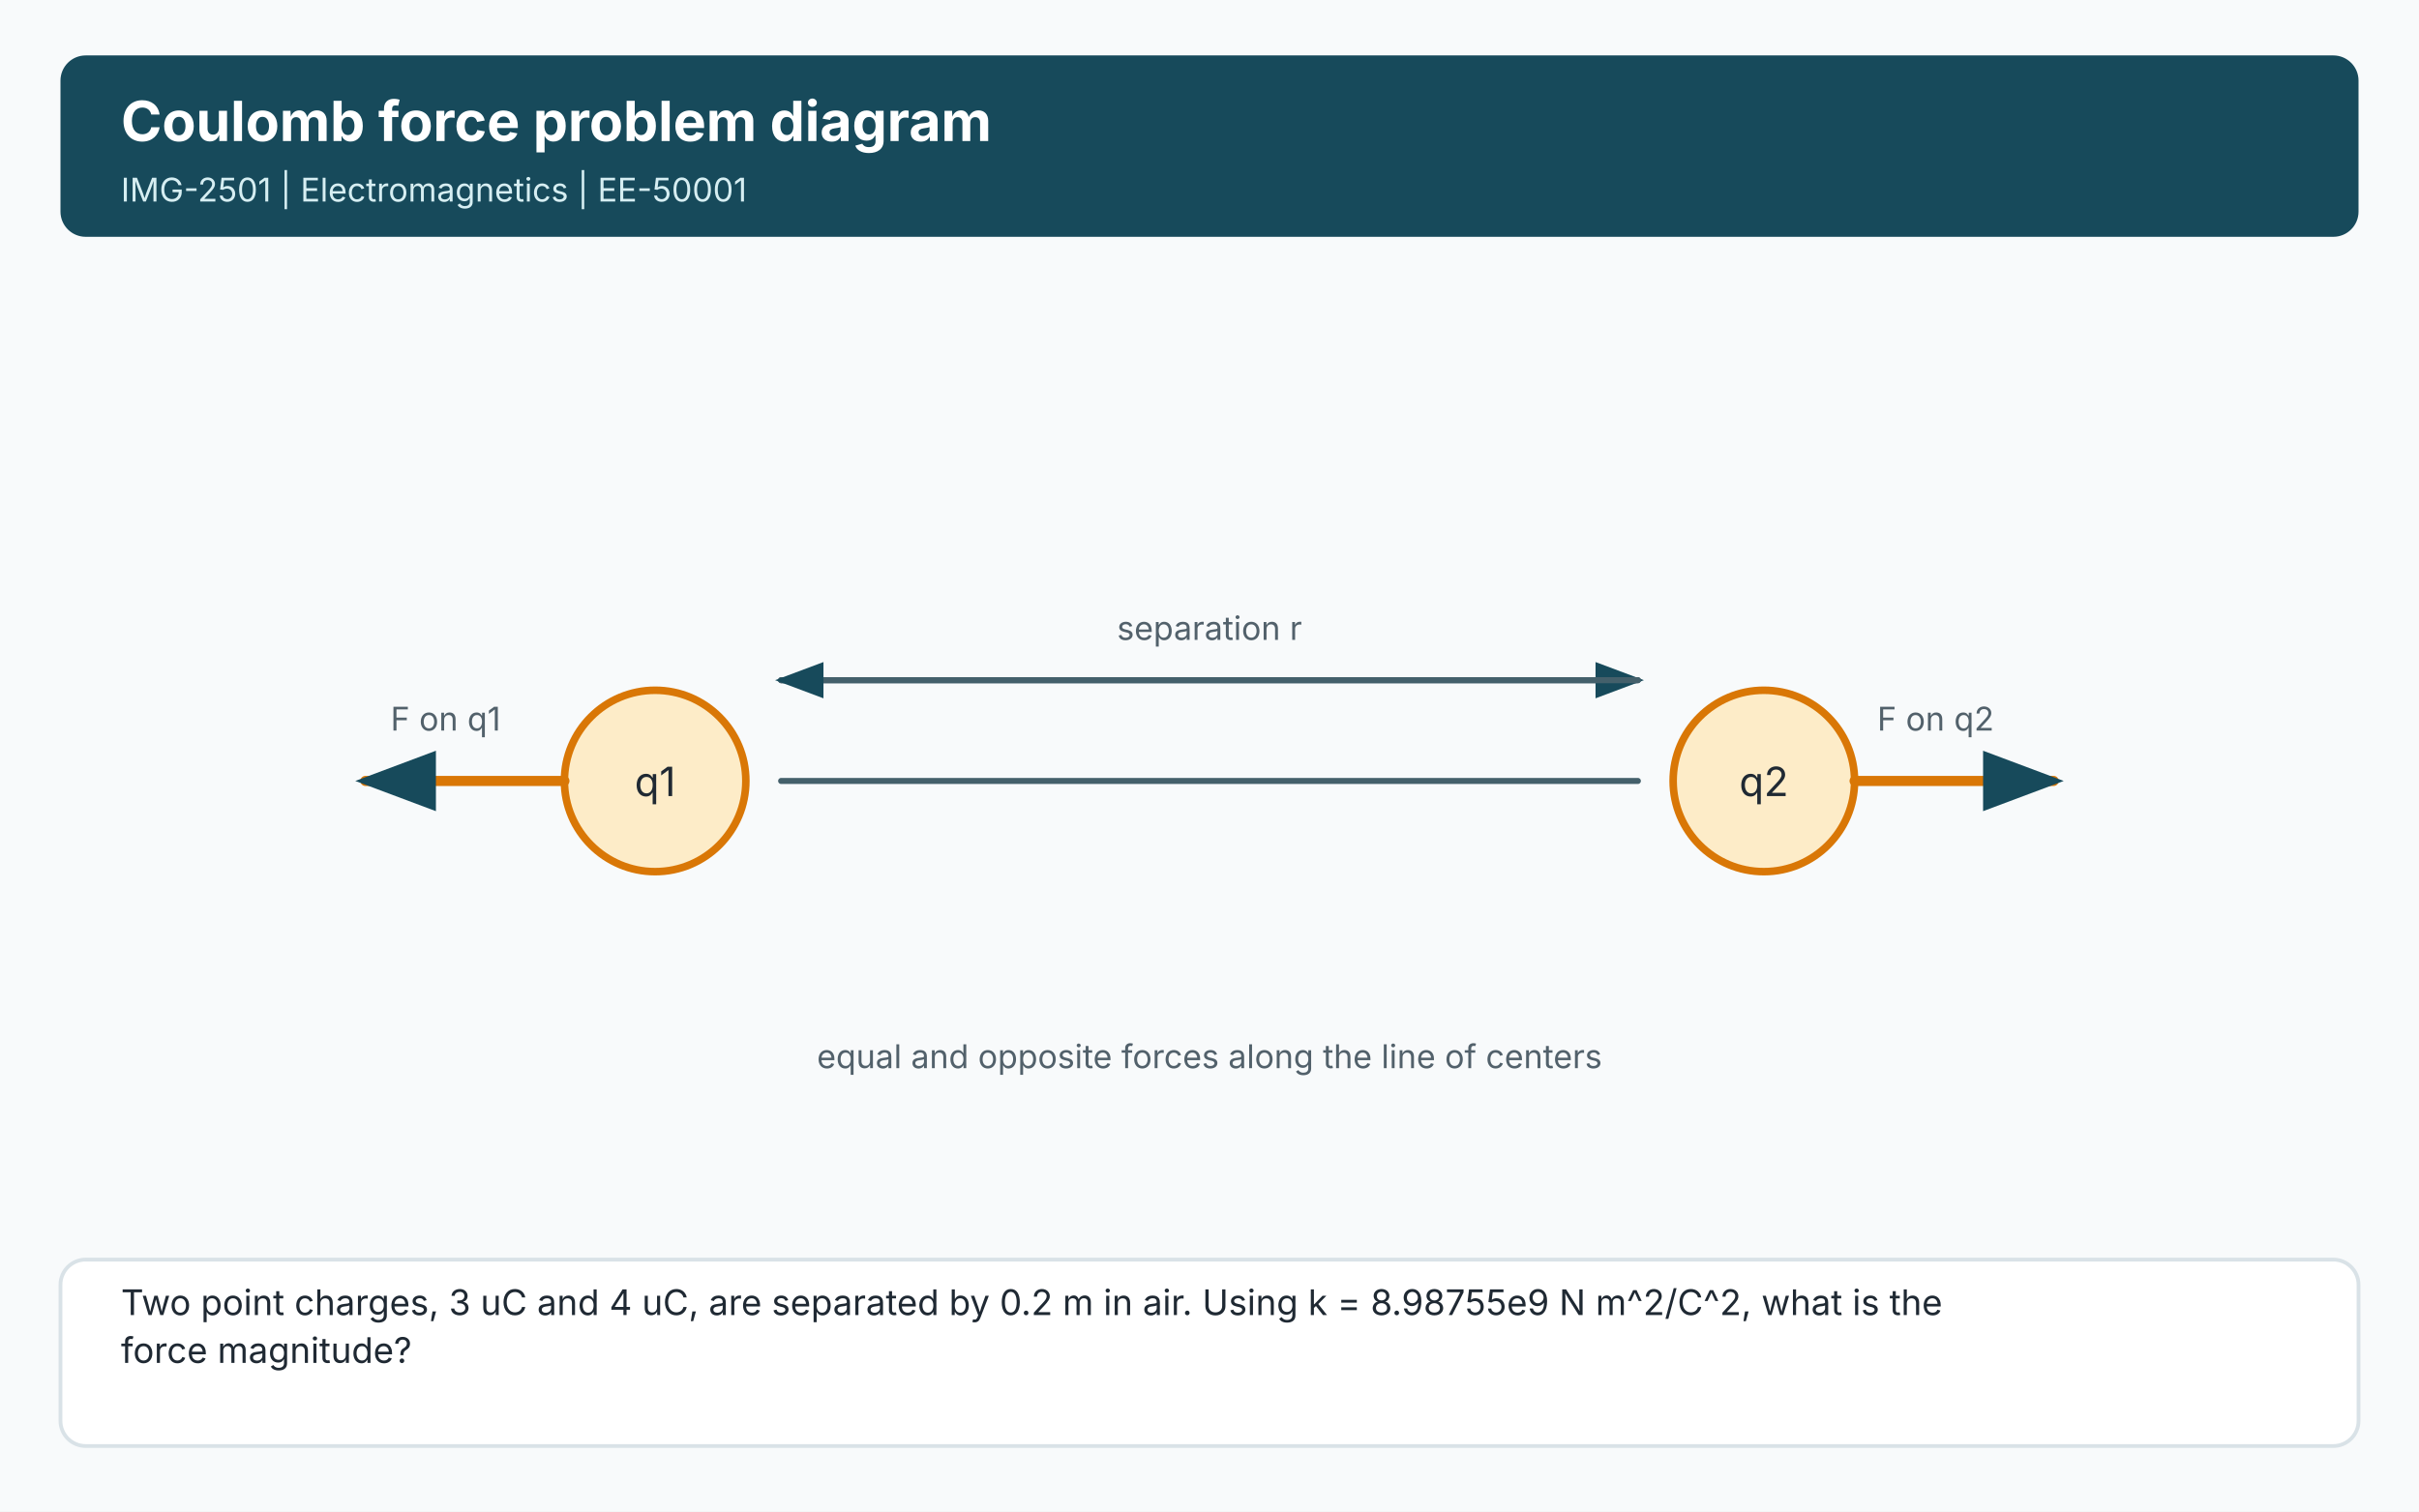
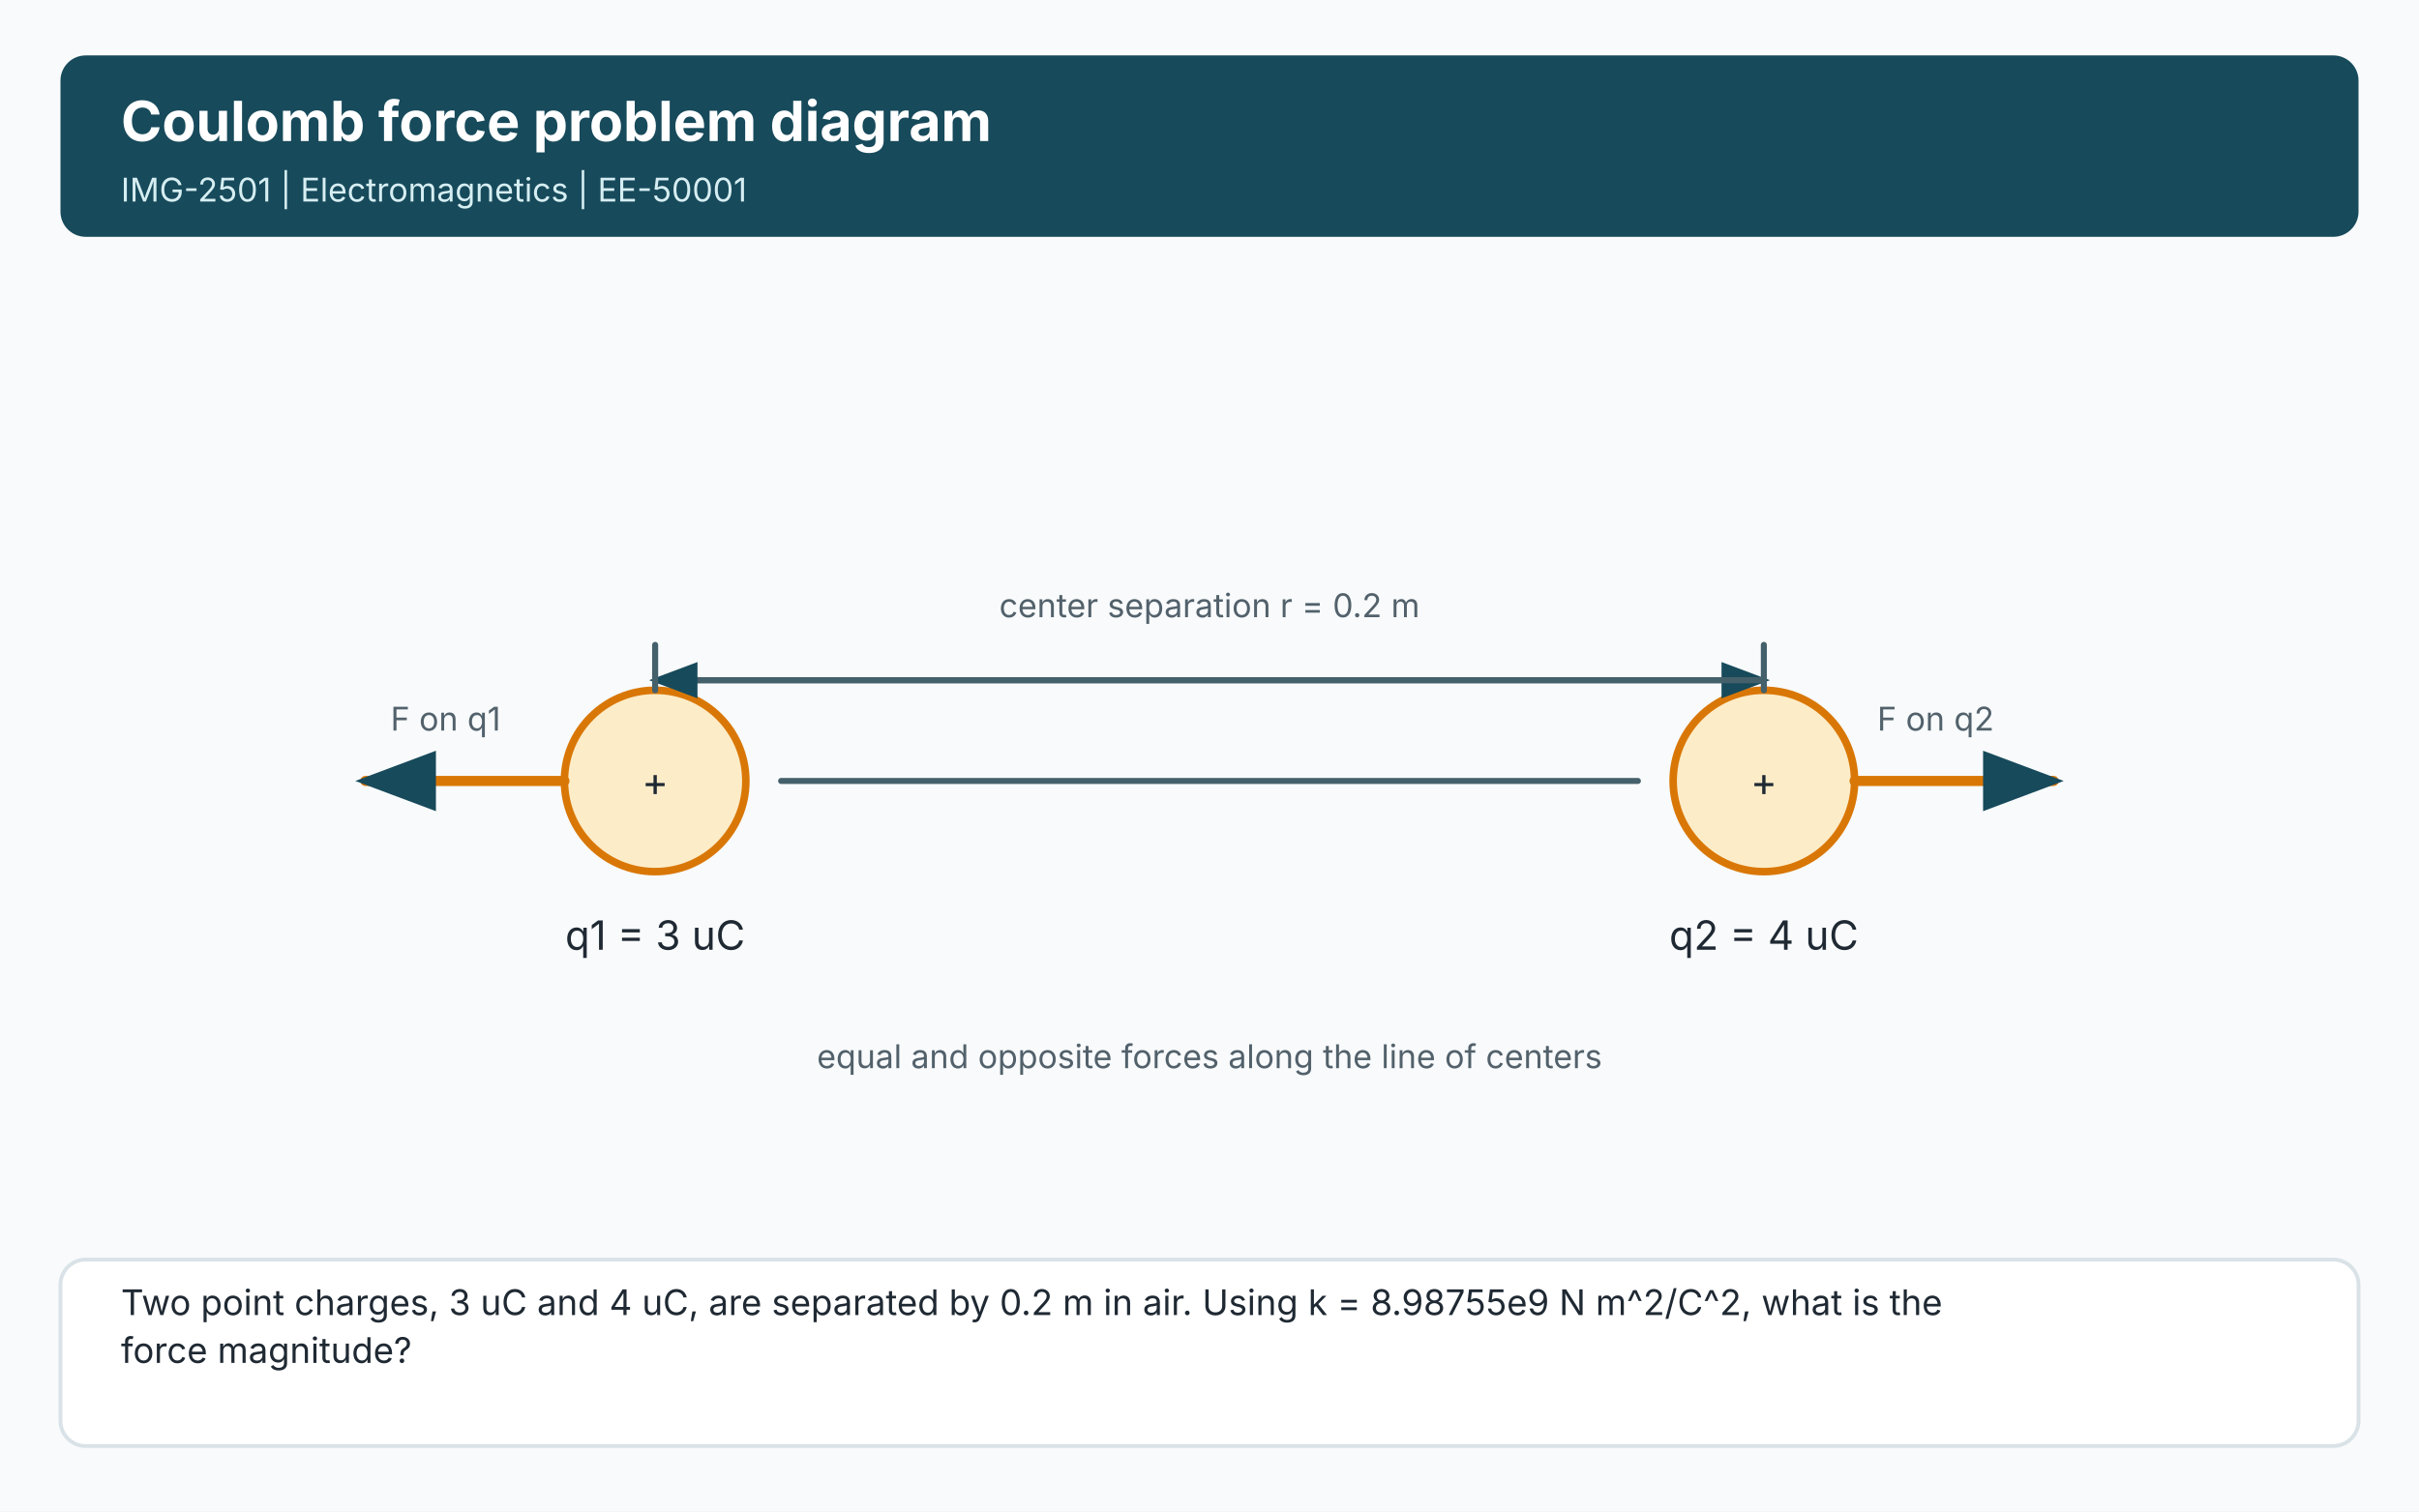
<svg xmlns="http://www.w3.org/2000/svg" width="960" height="600" viewBox="0 0 960 600" role="img" aria-labelledby="title desc">
  <defs>
    <marker id="arrow" markerWidth="10" markerHeight="10" refX="7" refY="3" orient="auto" markerUnits="strokeWidth">
      <path d="M0,0 L0,6 L8,3 z" fill="#174A5B" />
    </marker>
    <style>
.wire{stroke:#174A5B;stroke-width:4;fill:none;stroke-linecap:round;stroke-linejoin:round}
.thin{stroke:#44606B;stroke-width:2.4;fill:none;stroke-linecap:round;stroke-linejoin:round}
.accent{stroke:#D97706;stroke-width:4;fill:none;stroke-linecap:round;stroke-linejoin:round}
.accentFill{fill:#FDECC8;stroke:#D97706;stroke-width:3}
.box{fill:#EAF4F4;stroke:#246B7A;stroke-width:3}
.panel{fill:#FFFFFF;stroke:#D9E2E7;stroke-width:1.5}
.soft{fill:#F1F7F8;stroke:#7AA8B2;stroke-width:2}
.label{font-family:Inter,Arial,sans-serif;font-size:16px;fill:#1F2933}
.small{font-family:Inter,Arial,sans-serif;font-size:13px;fill:#52616B}
.tiny{font-family:Inter,Arial,sans-serif;font-size:11px;fill:#52616B}
.math{font-family:Inter,Arial,sans-serif;font-size:15px;fill:#1F2933}
</style>
  </defs>
  <rect x="0" y="0" width="960" height="600" fill="#F8FAFB" />
  <rect x="24" y="22" width="912" height="72" rx="10" fill="#174A5B" />
  <text x="48" y="56" font-family="Inter,Arial,sans-serif" font-size="22" font-weight="700" fill="#FFFFFF">Coulomb force problem diagram</text>
  <text x="48" y="80" font-family="Inter,Arial,sans-serif" font-size="13" fill="#D6EEF2">IMG-2501 | Electromagnetics | EE-50001</text>
  <circle class="accentFill" cx="260" cy="310" r="36" fill="none" />
  <circle class="accentFill" cx="700" cy="310" r="36" fill="none" />
-   <text class="label" x="260" y="316" text-anchor="middle">q1</text>
-   <text class="label" x="700" y="316" text-anchor="middle">q2</text>
+   <text class="label" x="260" y="316" text-anchor="middle">+</text>
+   <text class="label" x="700" y="316" text-anchor="middle">+</text>
+   <text class="label" x="260" y="377" text-anchor="middle">q1 = 3 uC</text>
+   <text class="label" x="700" y="377" text-anchor="middle">q2 = 4 uC</text>
  <line class="thin" x1="310" y1="310" x2="650" y2="310" />
-   <line class="thin" x1="310" y1="270" x2="650" y2="270" marker-end="url(#arrow)" />
-   <line class="thin" x1="650" y1="270" x2="310" y2="270" marker-end="url(#arrow)" />
-   <text class="small" x="480" y="254" text-anchor="middle">separation r</text>
+   <line class="thin" x1="260" y1="270" x2="700" y2="270" marker-end="url(#arrow)" />
+   <line class="thin" x1="700" y1="270" x2="260" y2="270" marker-end="url(#arrow)" />
+   <path class="thin" d="M260 274 V256 M700 274 V256" />
+   <text class="small" x="480" y="245" text-anchor="middle">center separation r = 0.2 m</text>
  <line class="accent" x1="224" y1="310" x2="145" y2="310" marker-end="url(#arrow)" />
  <line class="accent" x1="736" y1="310" x2="815" y2="310" marker-end="url(#arrow)" />
  <text class="small" x="155" y="290" text-anchor="start">F on q1</text>
  <text class="small" x="745" y="290" text-anchor="start">F on q2</text>
  <text class="small" x="480" y="424" text-anchor="middle">equal and opposite forces along the line of centers</text>
  <rect class="panel" x="24" y="500" width="912" height="74" rx="10" />
  <text x="48" y="522" font-family="Inter,Arial,sans-serif" font-size="14" fill="#1F2933">Two point charges, 3 uC and 4 uC, are separated by 0.2 m in air. Using k = 8.98755e9 N m^2/C^2, what is the</text>
  <text x="48" y="541" font-family="Inter,Arial,sans-serif" font-size="14" fill="#1F2933">force magnitude?</text>
</svg>
